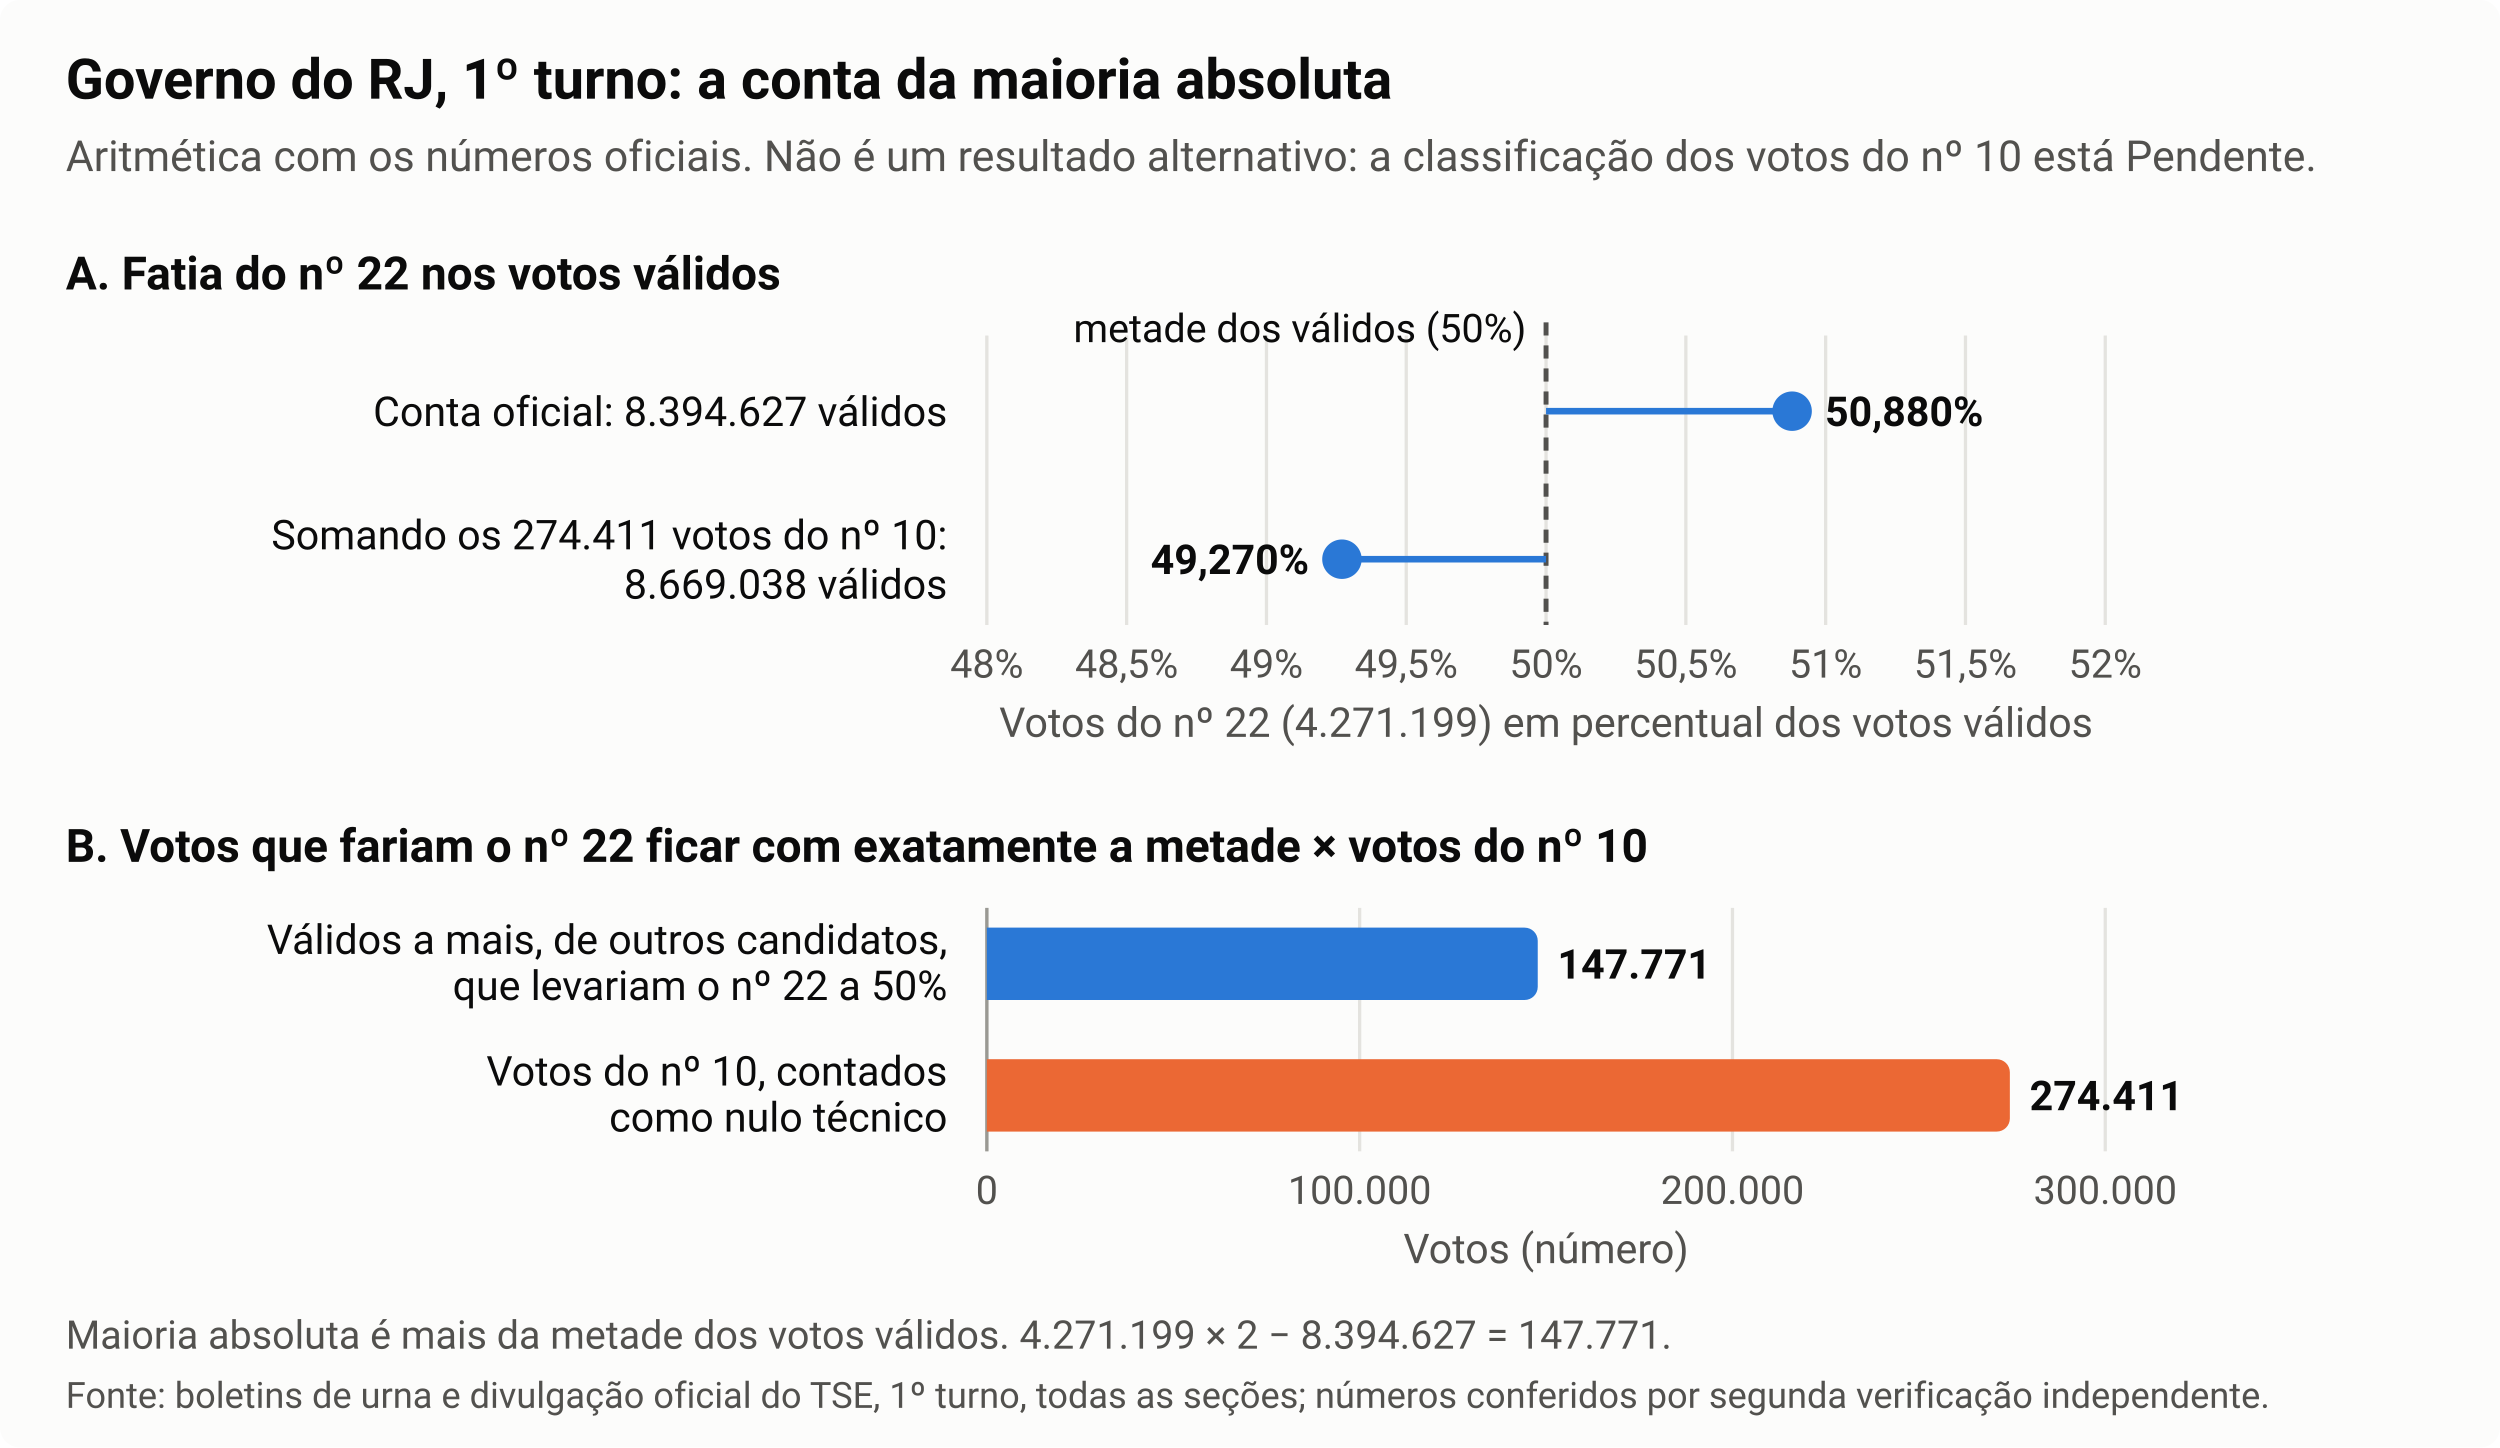
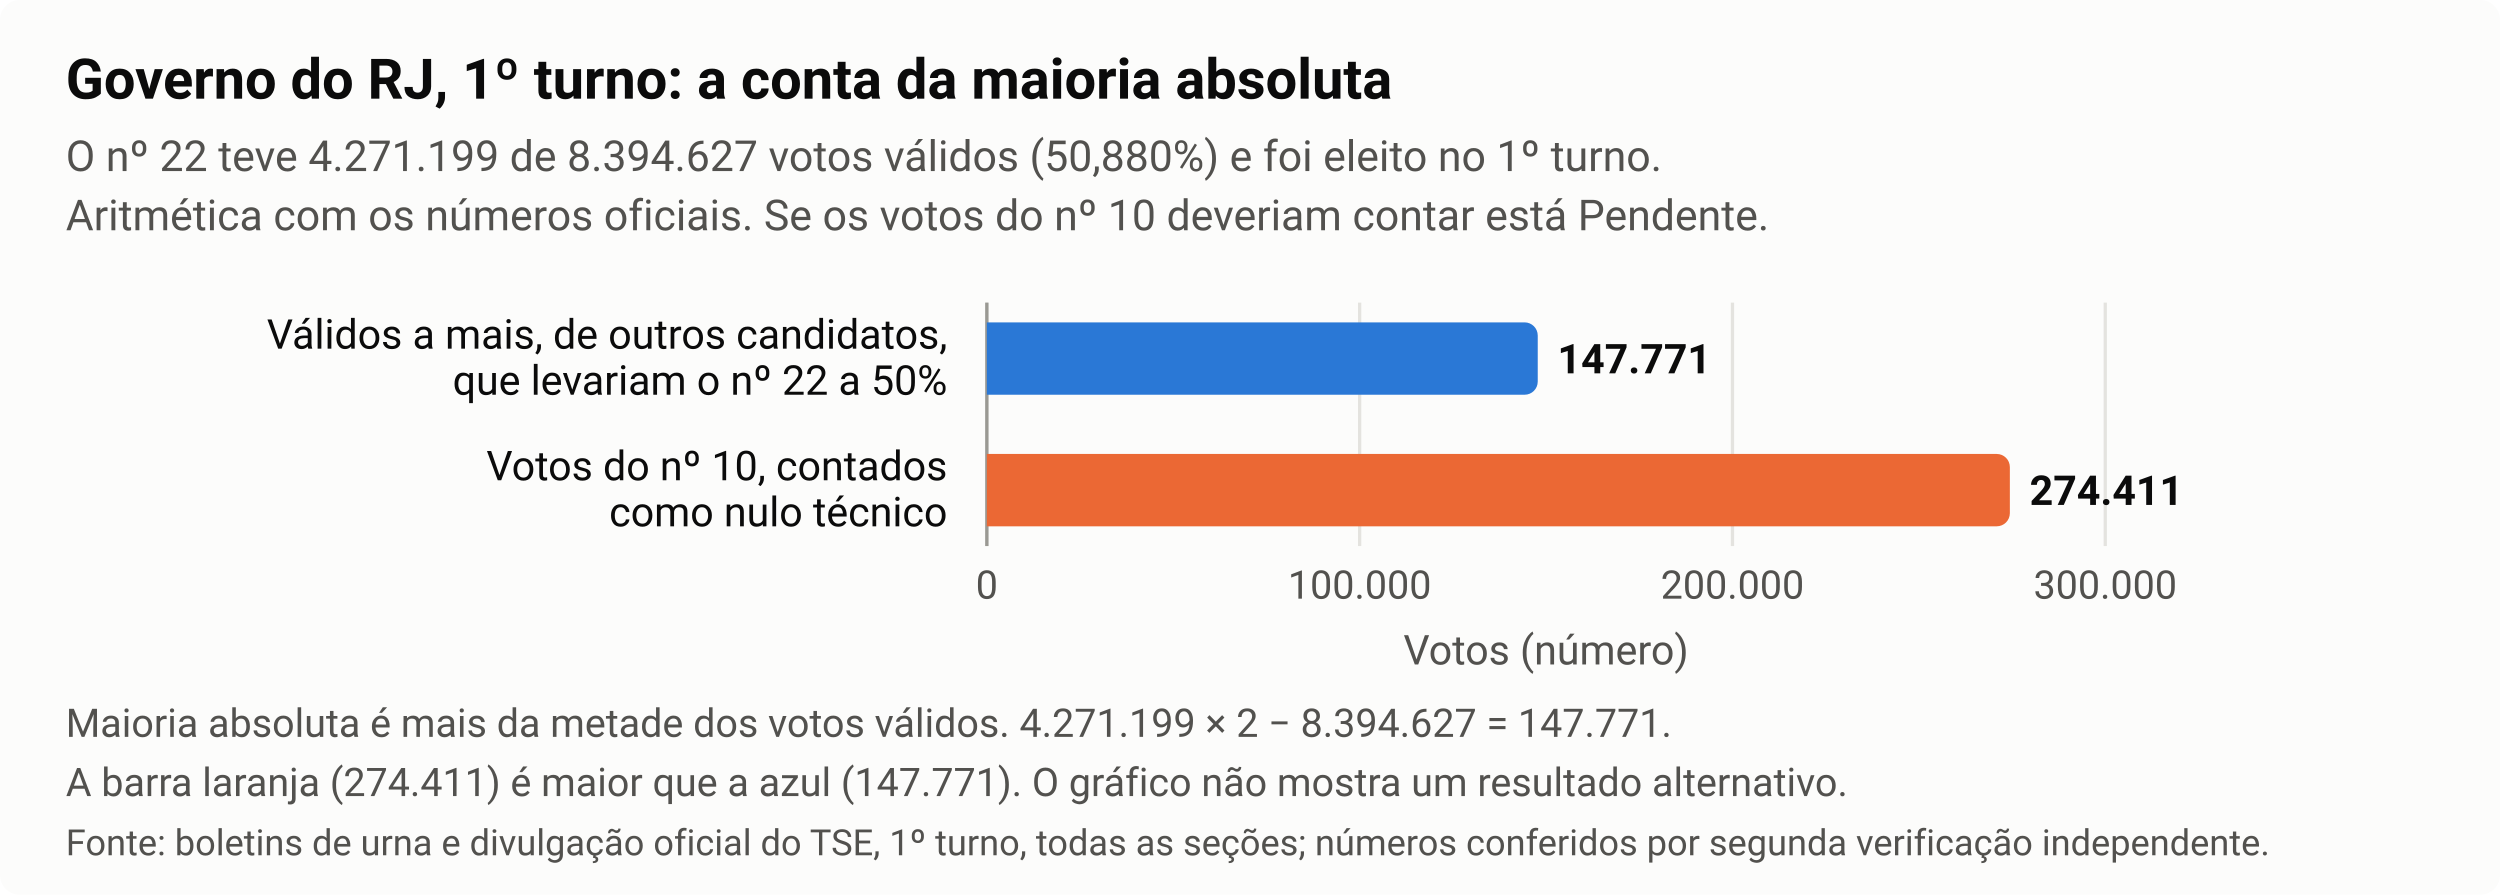
- <svg xmlns="http://www.w3.org/2000/svg" viewBox="0 0 760 440" width="760" height="440" role="img" aria-labelledby="titulo desc">
+ <svg xmlns="http://www.w3.org/2000/svg" viewBox="0 0 760 272" width="760" height="272" role="img" aria-labelledby="titulo desc">
  <style>
  .fundo{fill:#fcfcfb}.t1{fill:#0b0b0b}.t2{fill:#52514e}.grade{stroke:#e4e3df}.eixo{stroke:#9a9993}.ref{stroke:#52514e}
  .s0{fill:#2a78d6}.s1{fill:#eb6834}.a0{stroke:#2a78d6}
  text{font-family:system-ui,-apple-system,'Segoe UI',Roboto,Arial,sans-serif}
  @media (prefers-color-scheme:dark){.fundo{fill:#1a1a19}.t1{fill:#f0efec}.t2{fill:#c3c2b7}.grade{stroke:#383835}.eixo{stroke:#6d6c66}.ref{stroke:#c3c2b7}.s0{fill:#3987e5}.s1{fill:#d95926}.a0{stroke:#3987e5}}
</style>
-   <rect class="fundo" width="760" height="440" rx="6" />
+   <rect class="fundo" width="760" height="272" rx="6" />
  <text class="t1" x="20" y="30" font-size="17" font-weight="600">Governo do RJ, 1º turno: a conta da maioria absoluta</text>
-   <text class="t2" x="20" y="52" font-size="13">Aritmética com os números oficiais. Não é um resultado alternativo: a classificação dos votos do nº 10 está Pendente.</text>
-   <text class="t1" x="20" y="88" font-size="14" font-weight="600">A. Fatia do nº 22 nos votos válidos</text>
-   <line class="grade" x1="300" x2="300" y1="102" y2="190" stroke-width="1" />
-   <text class="t2" x="300" y="206" font-size="12" text-anchor="middle">48%</text>
-   <line class="grade" x1="342.5" x2="342.5" y1="102" y2="190" stroke-width="1" />
-   <text class="t2" x="342.5" y="206" font-size="12" text-anchor="middle">48,5%</text>
-   <line class="grade" x1="385" x2="385" y1="102" y2="190" stroke-width="1" />
-   <text class="t2" x="385" y="206" font-size="12" text-anchor="middle">49%</text>
-   <line class="grade" x1="427.5" x2="427.5" y1="102" y2="190" stroke-width="1" />
-   <text class="t2" x="427.5" y="206" font-size="12" text-anchor="middle">49,5%</text>
-   <line class="grade" x1="470" x2="470" y1="102" y2="190" stroke-width="1" />
-   <text class="t2" x="470" y="206" font-size="12" text-anchor="middle">50%</text>
-   <line class="grade" x1="512.5" x2="512.5" y1="102" y2="190" stroke-width="1" />
-   <text class="t2" x="512.5" y="206" font-size="12" text-anchor="middle">50,5%</text>
-   <line class="grade" x1="555" x2="555" y1="102" y2="190" stroke-width="1" />
-   <text class="t2" x="555" y="206" font-size="12" text-anchor="middle">51%</text>
-   <line class="grade" x1="597.5" x2="597.5" y1="102" y2="190" stroke-width="1" />
-   <text class="t2" x="597.5" y="206" font-size="12" text-anchor="middle">51,5%</text>
-   <line class="grade" x1="640" x2="640" y1="102" y2="190" stroke-width="1" />
-   <text class="t2" x="640" y="206" font-size="12" text-anchor="middle">52%</text>
-   <line class="ref" x1="470" x2="470" y1="98" y2="190" stroke-width="1.5" stroke-dasharray="4 3" />
-   <text class="t1" x="464" y="104" font-size="12" text-anchor="end">metade dos válidos (50%)</text>
-   <text class="t1" x="288" y="129.5" font-size="12.5" text-anchor="end">Conta oficial: 8.394.627 válidos</text>
-   <line class="a0" x1="470" x2="544.8" y1="125" y2="125" stroke-width="2" />
-   <circle class="s0" cx="544.8" cy="125" r="6" />
-   <text class="t1" x="554.8" y="129.5" font-size="12.5" font-weight="600" text-anchor="start">50,880%</text>
-   <text class="t1" x="288" y="167" font-size="12.5" text-anchor="end">Somando os 274.411 votos do nº 10:</text>
-   <text class="t1" x="288" y="182" font-size="12.5" text-anchor="end">8.669.038 válidos</text>
-   <line class="a0" x1="470" x2="407.95" y1="170" y2="170" stroke-width="2" />
-   <circle class="s0" cx="407.95" cy="170" r="6" />
-   <text class="t1" x="397.95" y="174.5" font-size="12.5" font-weight="600" text-anchor="end">49,270%</text>
-   <text class="t2" x="470" y="224" font-size="12.5" text-anchor="middle">Votos do nº 22 (4.271.199) em percentual dos votos válidos</text>
-   <text class="t1" x="20" y="262" font-size="14" font-weight="600">B. Votos que fariam o nº 22 ficar com exatamente a metade × votos do nº 10</text>
-   <line class="grade" x1="300" x2="300" y1="276" y2="350" stroke-width="1" />
-   <text class="t2" x="300" y="366" font-size="12" text-anchor="middle">0</text>
-   <line class="grade" x1="413.333" x2="413.333" y1="276" y2="350" stroke-width="1" />
-   <text class="t2" x="413.333" y="366" font-size="12" text-anchor="middle">100.000</text>
-   <line class="grade" x1="526.667" x2="526.667" y1="276" y2="350" stroke-width="1" />
-   <text class="t2" x="526.667" y="366" font-size="12" text-anchor="middle">200.000</text>
-   <line class="grade" x1="640" x2="640" y1="276" y2="350" stroke-width="1" />
-   <text class="t2" x="640" y="366" font-size="12" text-anchor="middle">300.000</text>
-   <line class="eixo" x1="300" x2="300" y1="276" y2="350" stroke-width="1" />
-   <text class="t1" x="288" y="290" font-size="12.5" text-anchor="end">Válidos a mais, de outros candidatos,</text>
-   <text class="t1" x="288" y="304" font-size="12.5" text-anchor="end">que levariam o nº 22 a 50%</text>
-   <path class="s0" d="M300,282h163.474a4,4 0 0 1 4,4v14a4,4 0 0 1 -4,4h-163.474z" />
-   <text class="t1" x="473.474" y="297.5" font-size="12.5" font-weight="600">147.771</text>
-   <text class="t1" x="288" y="330" font-size="12.5" text-anchor="end">Votos do nº 10, contados</text>
-   <text class="t1" x="288" y="344" font-size="12.5" text-anchor="end">como nulo técnico</text>
-   <path class="s1" d="M300,322h306.999a4,4 0 0 1 4,4v14a4,4 0 0 1 -4,4h-306.999z" />
-   <text class="t1" x="616.999" y="337.5" font-size="12.5" font-weight="600">274.411</text>
-   <text class="t2" x="470" y="384" font-size="12.5" text-anchor="middle">Votos (número)</text>
-   <text class="t2" x="20" y="410" font-size="12">Maioria absoluta é mais da metade dos votos válidos. 4.271.199 × 2 − 8.394.627 = 147.771.</text>
-   <text class="t2" x="20" y="428" font-size="11">Fonte: boletins de urna e divulgação oficial do TSE, 1º turno, todas as seções; números conferidos por segunda verificação independente.</text>
+   <text class="t2" x="20" y="52" font-size="13">O nº 22 teve 4.271.199 de 8.394.627 votos válidos (50,880%) e foi eleito no 1º turno.</text>
+   <text class="t2" x="20" y="70" font-size="13">Aritmética com os números oficiais. Se os votos do nº 10 deveriam contar está Pendente.</text>
+   <line class="grade" x1="300" x2="300" y1="92" y2="166" stroke-width="1" />
+   <text class="t2" x="300" y="182" font-size="12" text-anchor="middle">0</text>
+   <line class="grade" x1="413.333" x2="413.333" y1="92" y2="166" stroke-width="1" />
+   <text class="t2" x="413.333" y="182" font-size="12" text-anchor="middle">100.000</text>
+   <line class="grade" x1="526.667" x2="526.667" y1="92" y2="166" stroke-width="1" />
+   <text class="t2" x="526.667" y="182" font-size="12" text-anchor="middle">200.000</text>
+   <line class="grade" x1="640" x2="640" y1="92" y2="166" stroke-width="1" />
+   <text class="t2" x="640" y="182" font-size="12" text-anchor="middle">300.000</text>
+   <line class="eixo" x1="300" x2="300" y1="92" y2="166" stroke-width="1" />
+   <text class="t1" x="288" y="106" font-size="12.5" text-anchor="end">Válidos a mais, de outros candidatos,</text>
+   <text class="t1" x="288" y="120" font-size="12.5" text-anchor="end">que levariam o nº 22 a 50%</text>
+   <path class="s0" d="M300,98h163.474a4,4 0 0 1 4,4v14a4,4 0 0 1 -4,4h-163.474z" />
+   <text class="t1" x="473.474" y="113.5" font-size="12.5" font-weight="600">147.771</text>
+   <text class="t1" x="288" y="146" font-size="12.5" text-anchor="end">Votos do nº 10, contados</text>
+   <text class="t1" x="288" y="160" font-size="12.5" text-anchor="end">como nulo técnico</text>
+   <path class="s1" d="M300,138h306.999a4,4 0 0 1 4,4v14a4,4 0 0 1 -4,4h-306.999z" />
+   <text class="t1" x="616.999" y="153.5" font-size="12.5" font-weight="600">274.411</text>
+   <text class="t2" x="470" y="202" font-size="12.5" text-anchor="middle">Votos (número)</text>
+   <text class="t2" x="20" y="224" font-size="12">Maioria absoluta é mais da metade dos votos válidos. 4.271.199 × 2 − 8.394.627 = 147.771.</text>
+   <text class="t2" x="20" y="242" font-size="12">A barra laranja (274.411) é maior que a azul (147.771). O gráfico não mostra um resultado alternativo.</text>
+   <text class="t2" x="20" y="260" font-size="11">Fonte: boletins de urna e divulgação oficial do TSE, 1º turno, todas as seções; números conferidos por segunda verificação independente.</text>
</svg>
